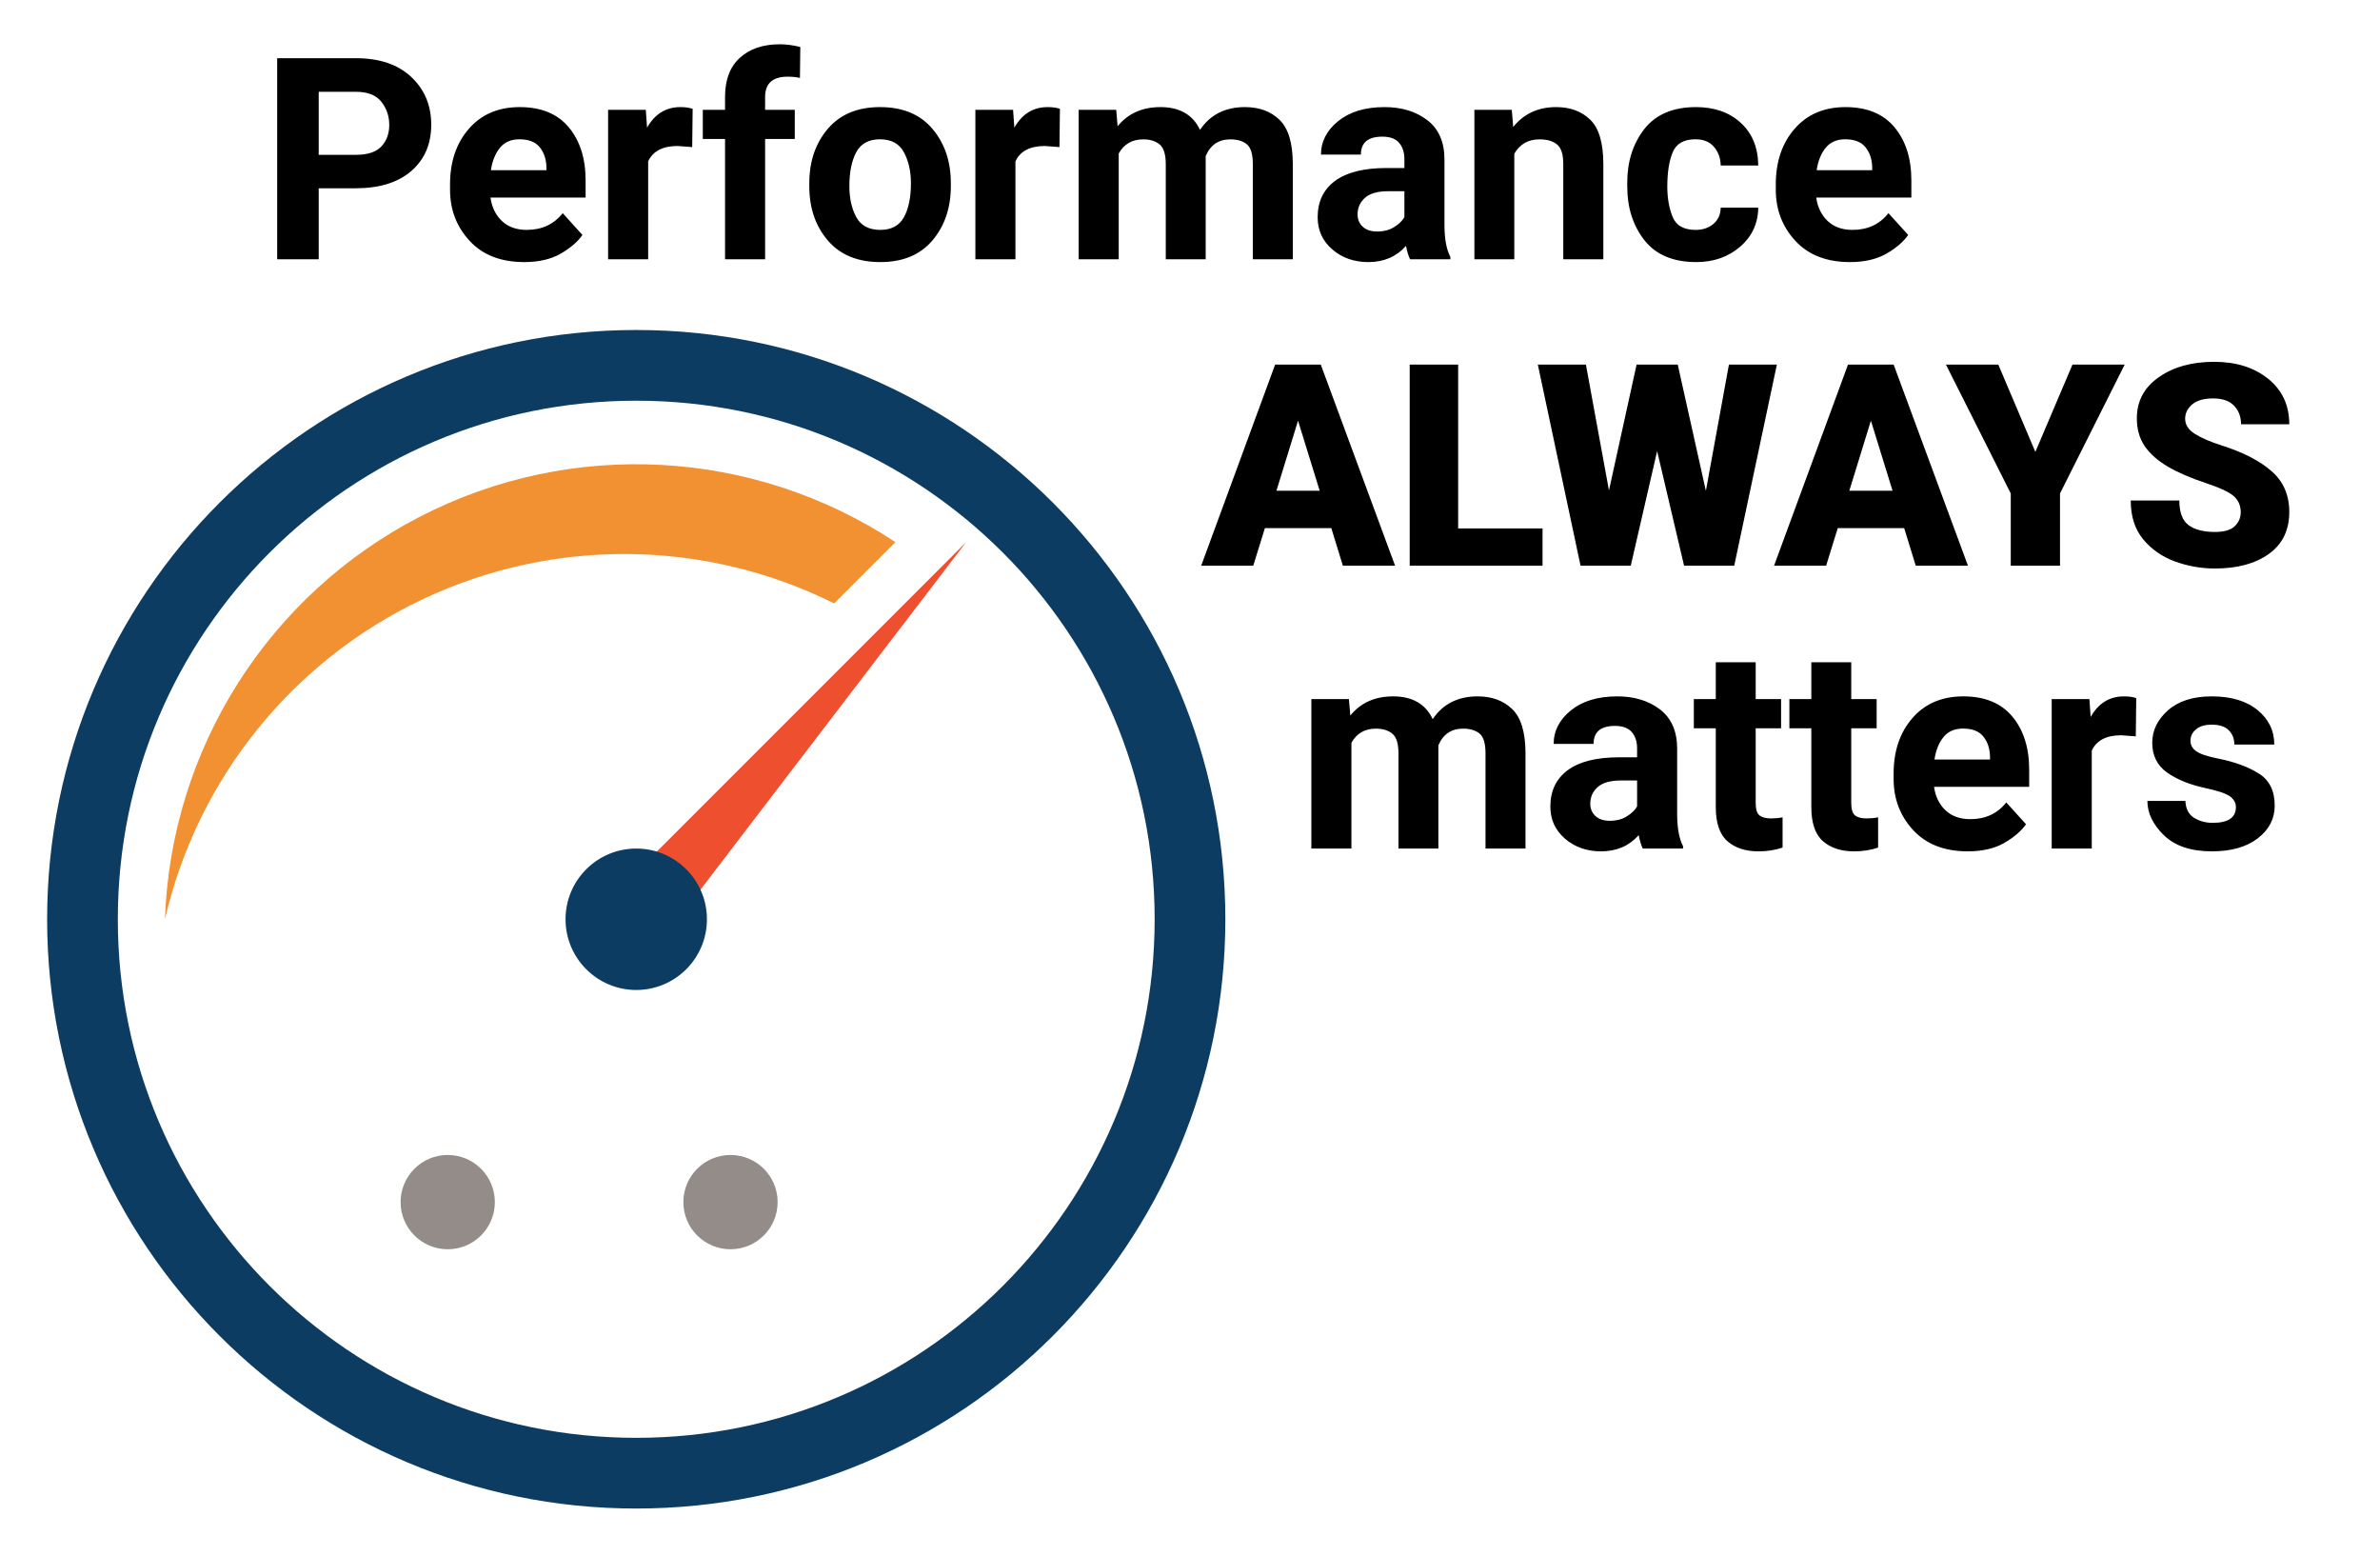
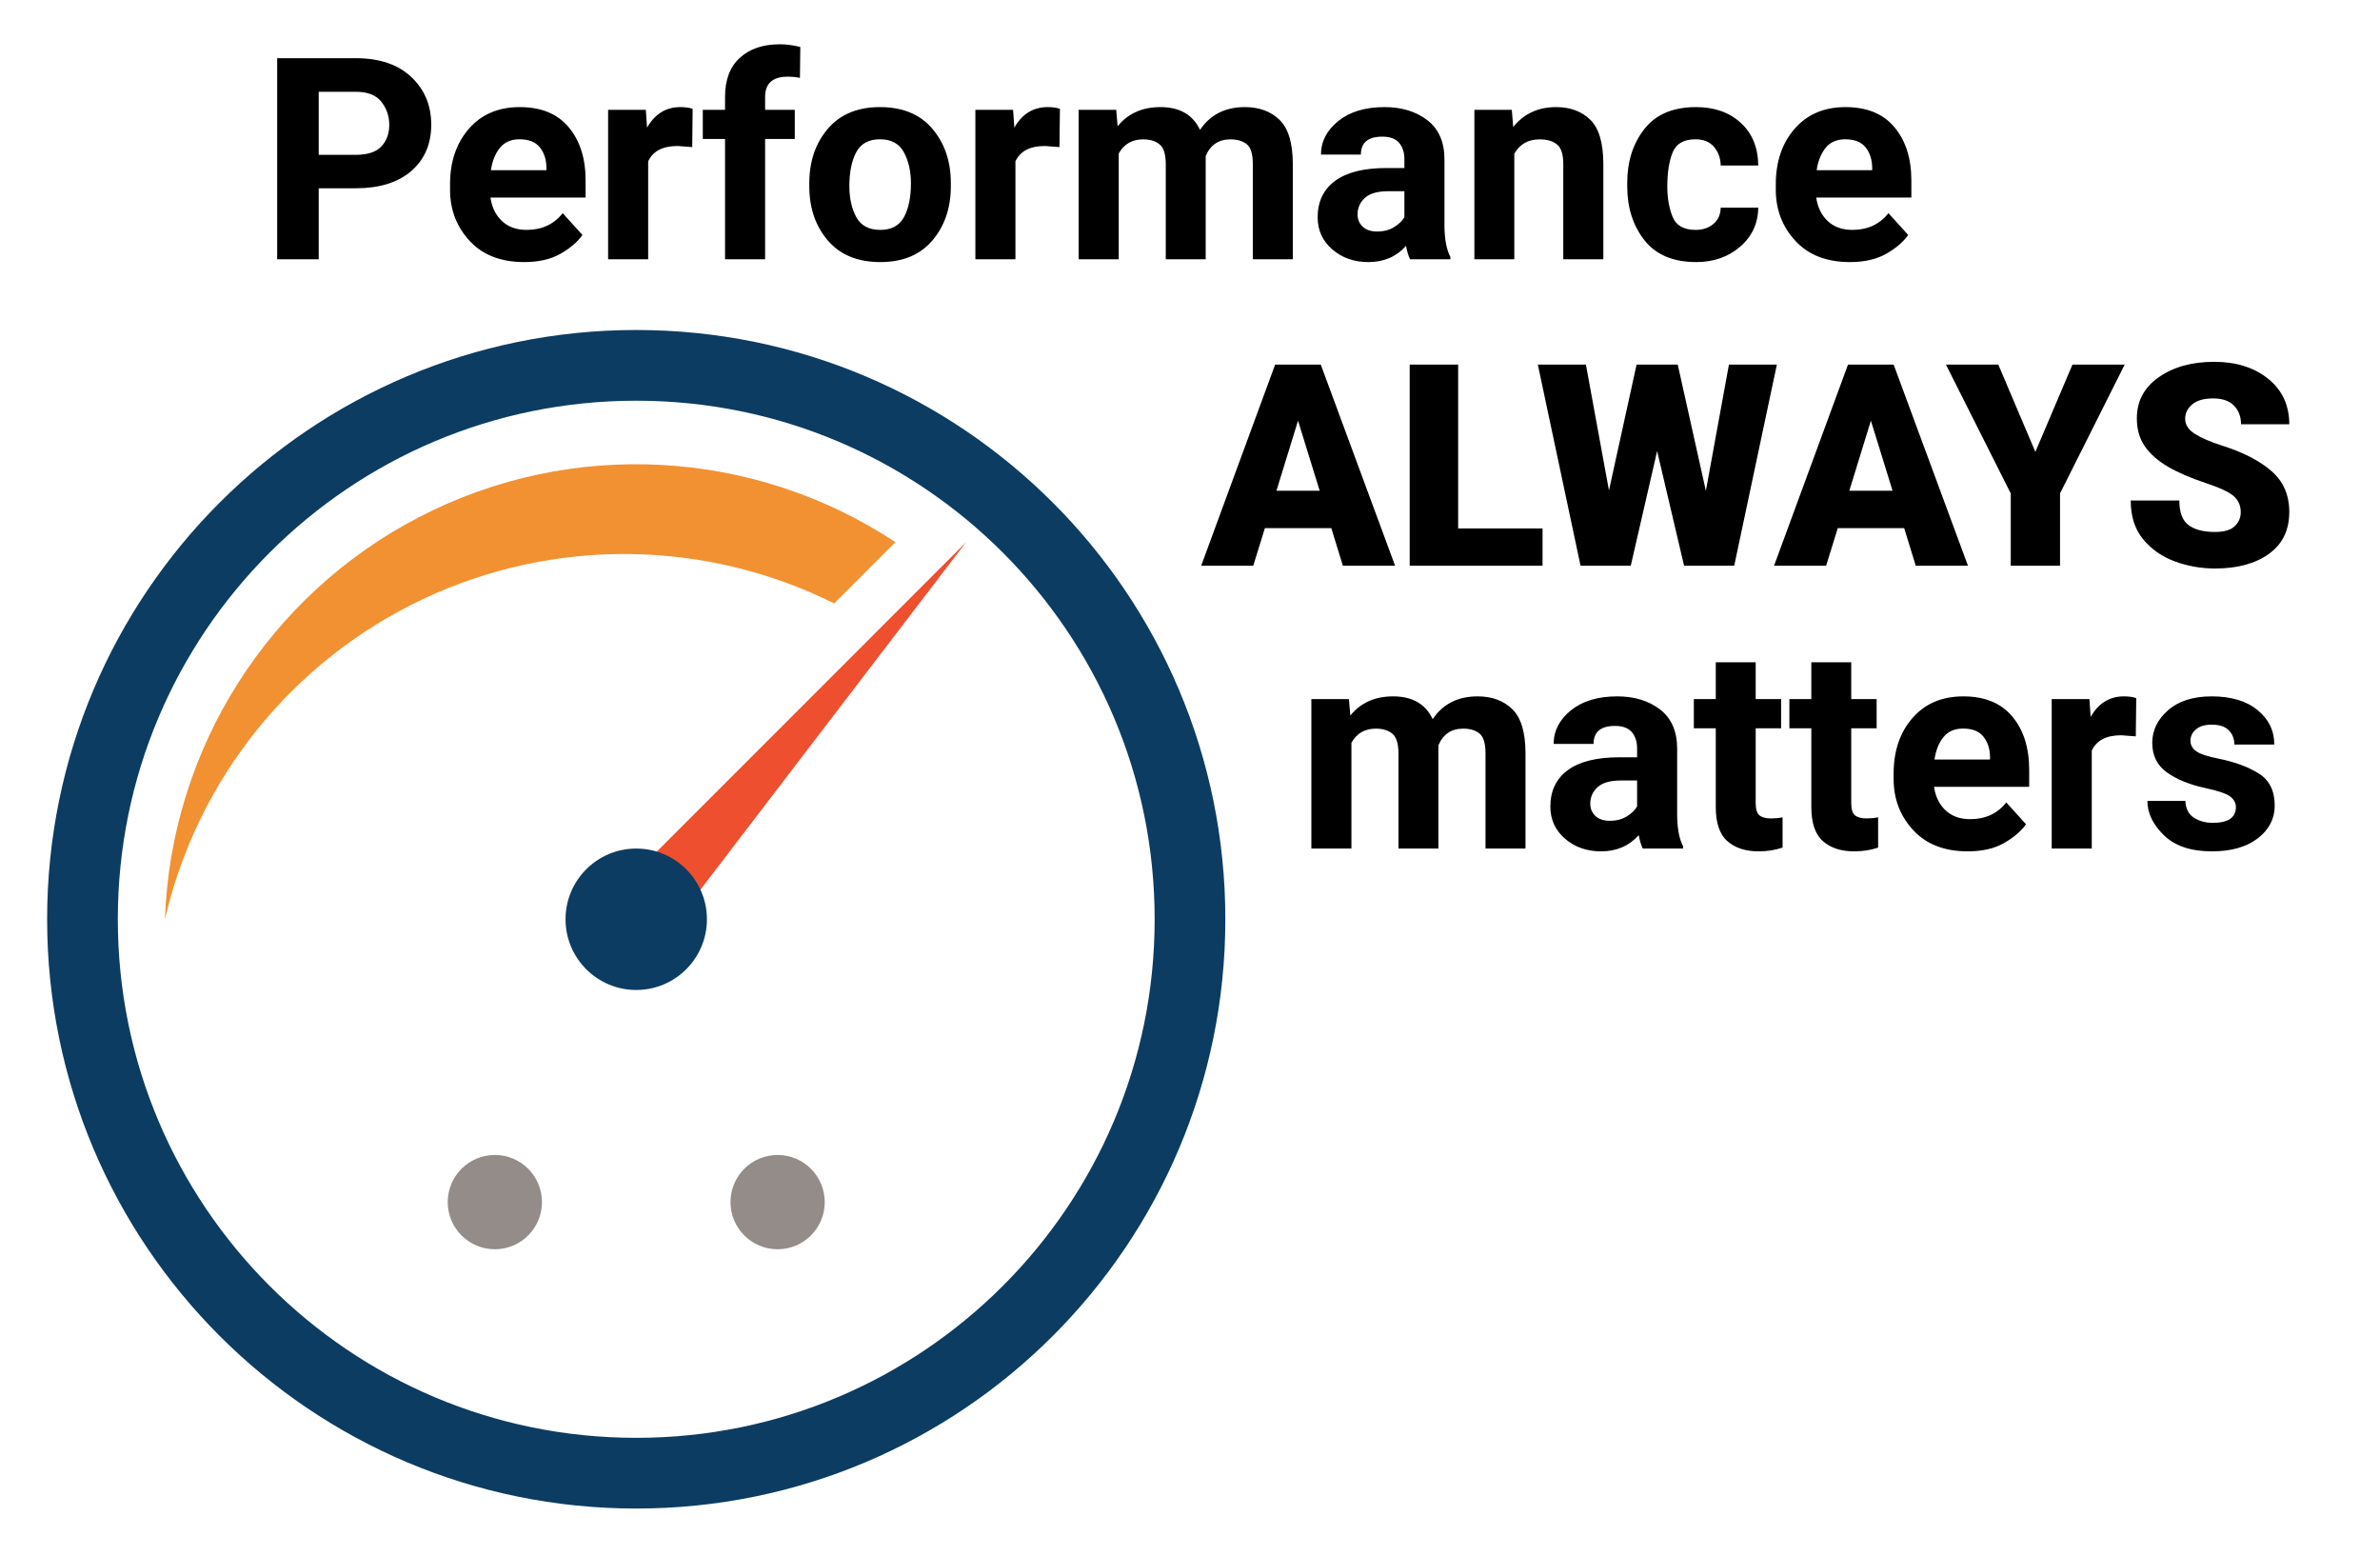
<svg xmlns="http://www.w3.org/2000/svg" viewBox="0 0 505 330">
  <circle cx="135" cy="195" r="117.5" fill="none" stroke="#0c3c62" stroke-width="15" />
  <path d="M140,200 l-10,-10 l75,-75 z" fill="#ee4f2f" />
  <circle cx="135" cy="195" r="15" fill="#0c3c62" />
  <path d="M35,195 a 100 100 0 0 1 155 -80 l-13 13 a 100 100 0 0 0 -142 67" fill="#f29131" />
-   <circle cx="95" cy="255" r="10" fill="#948c89" />
-   <circle cx="155" cy="255" r="10" fill="#948c89" />
+   <circle cx="105" cy="255" r="10" fill="#948c89" />
+   <circle cx="165" cy="255" r="10" fill="#948c89" />
  <text font-weight="700" font-size="60" font-family="BlinkMacSystemFont,-apple-system,Segoe UI,Fira Sans,Roboto,Ubuntu,Oxygen-Sans,Cantarell,Helvetica Neue,Arial,sans-serif">
    <tspan x="55" y="55">Performance</tspan>
    <tspan x="255" y="120" font-weight="900">ALWAYS</tspan>
    <tspan x="275" y="180">matters</tspan>
  </text>
</svg>
